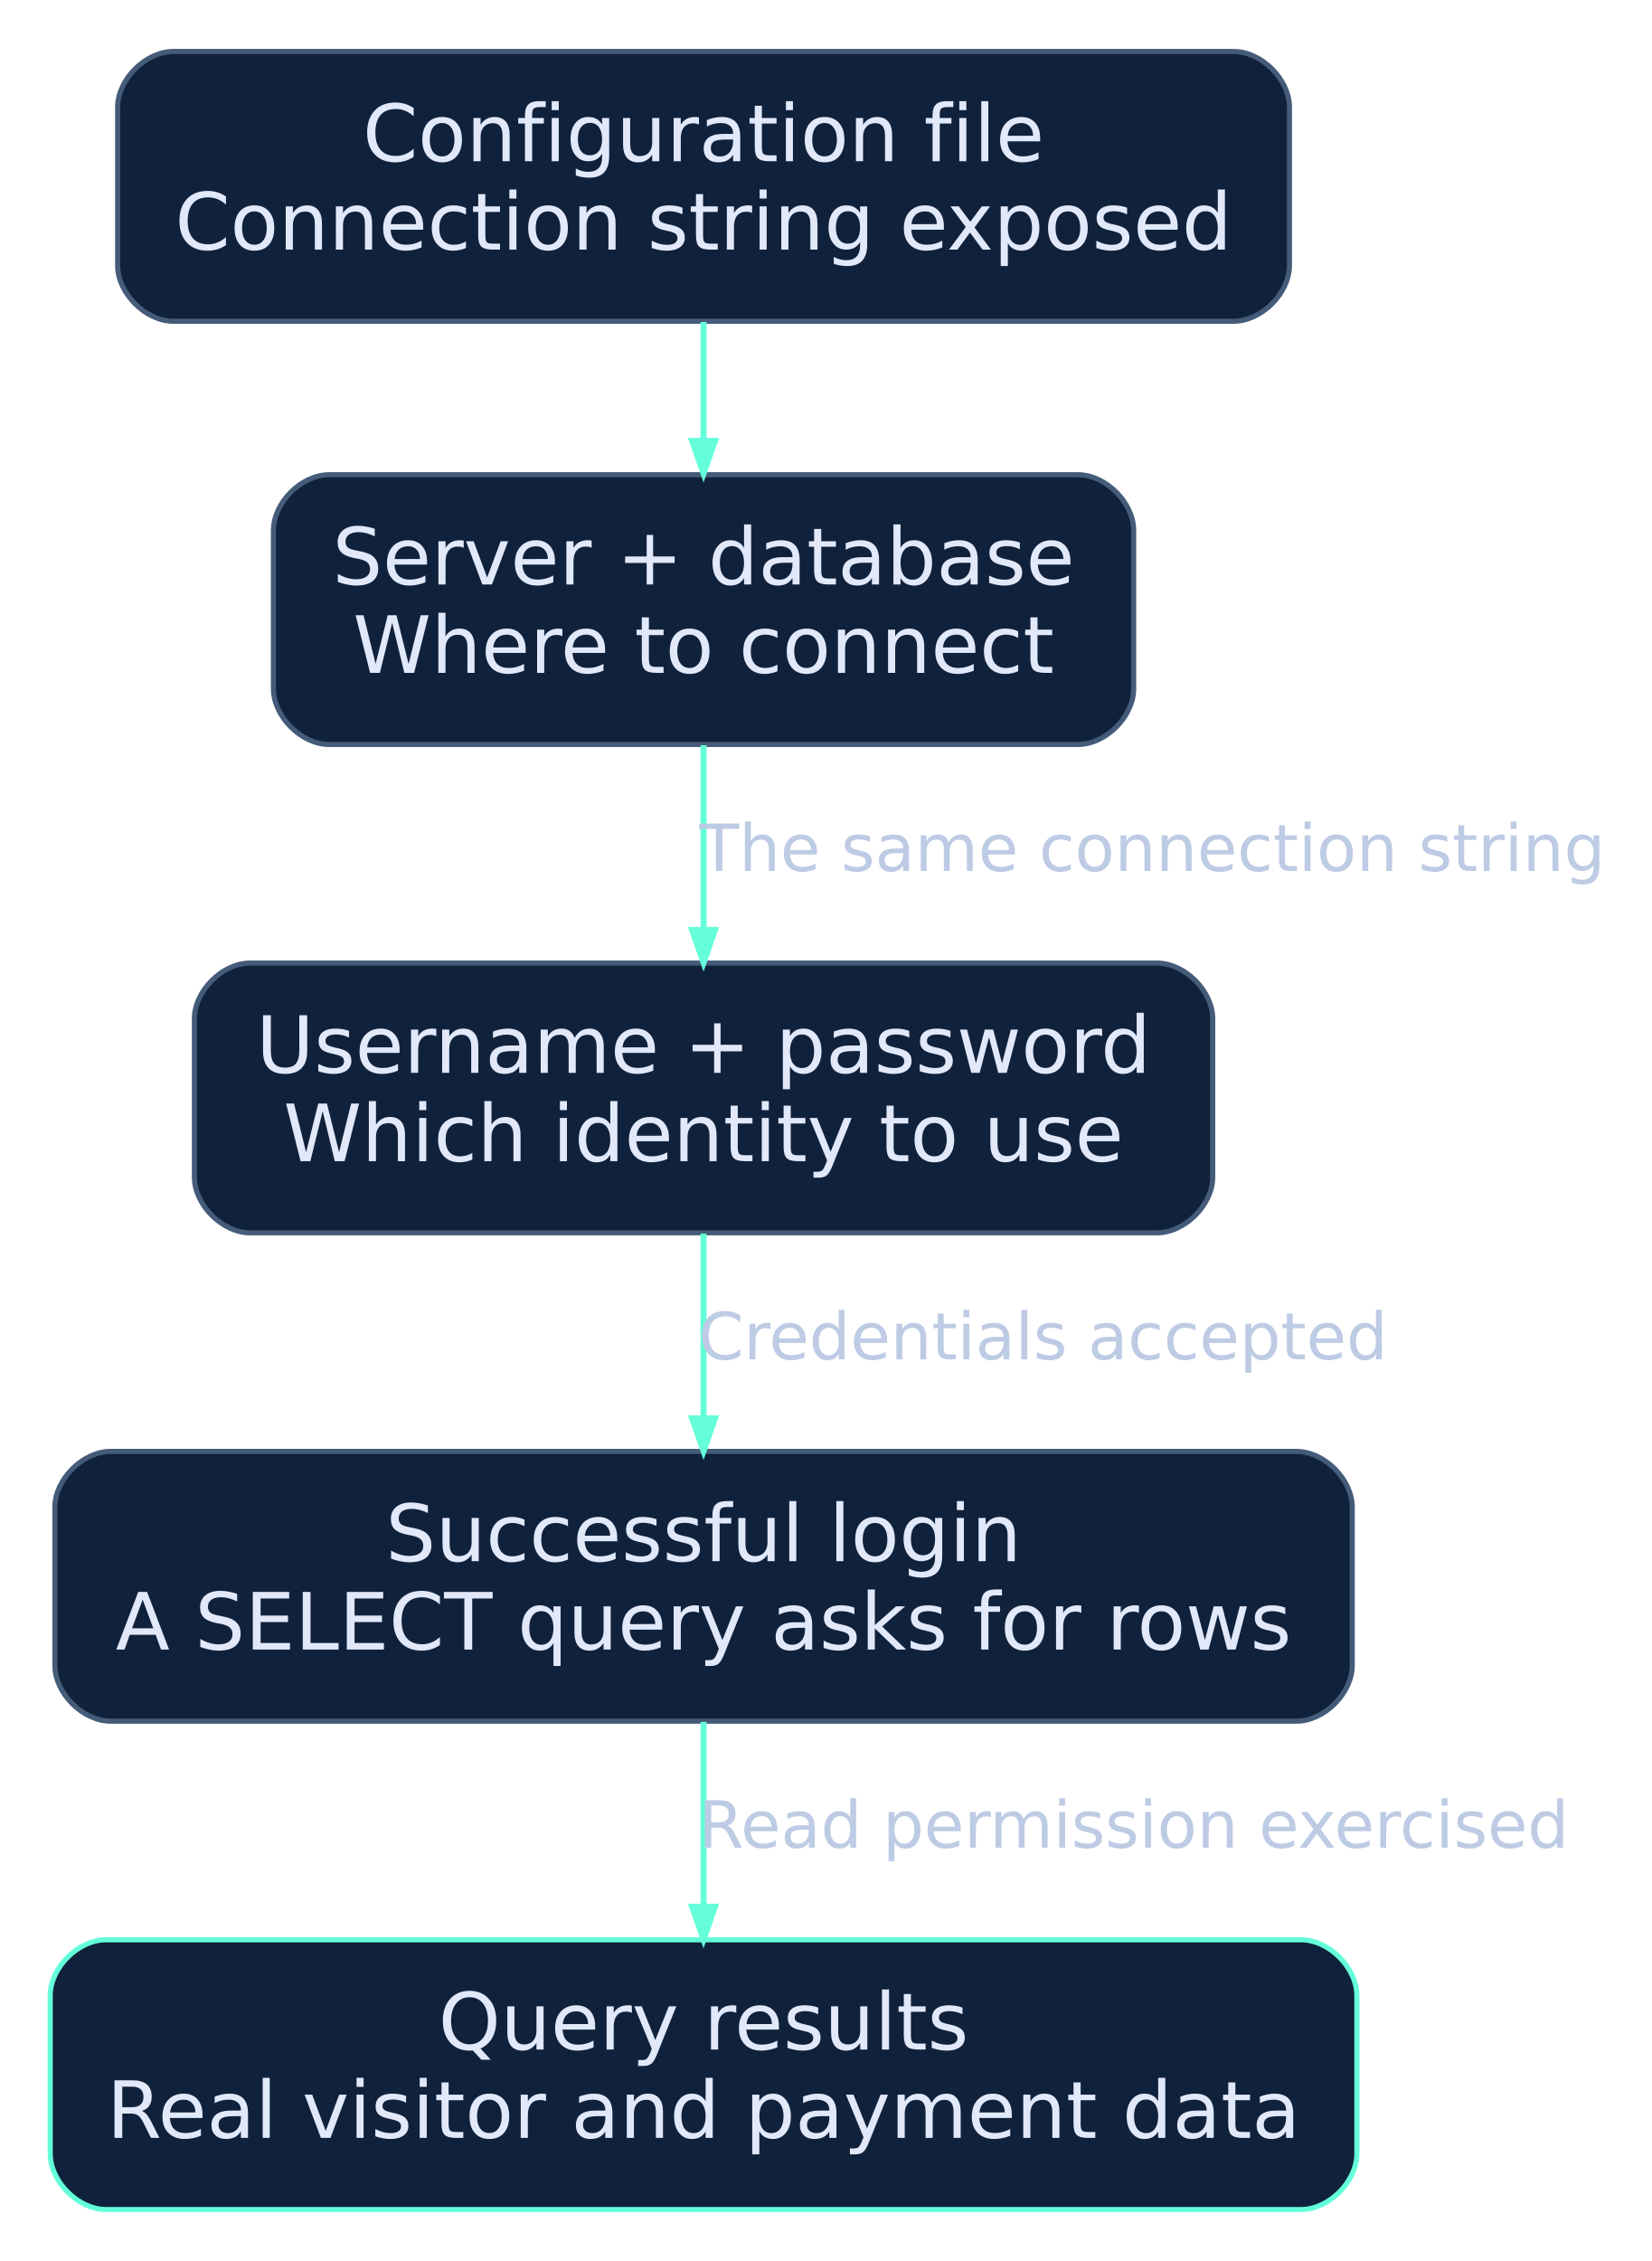
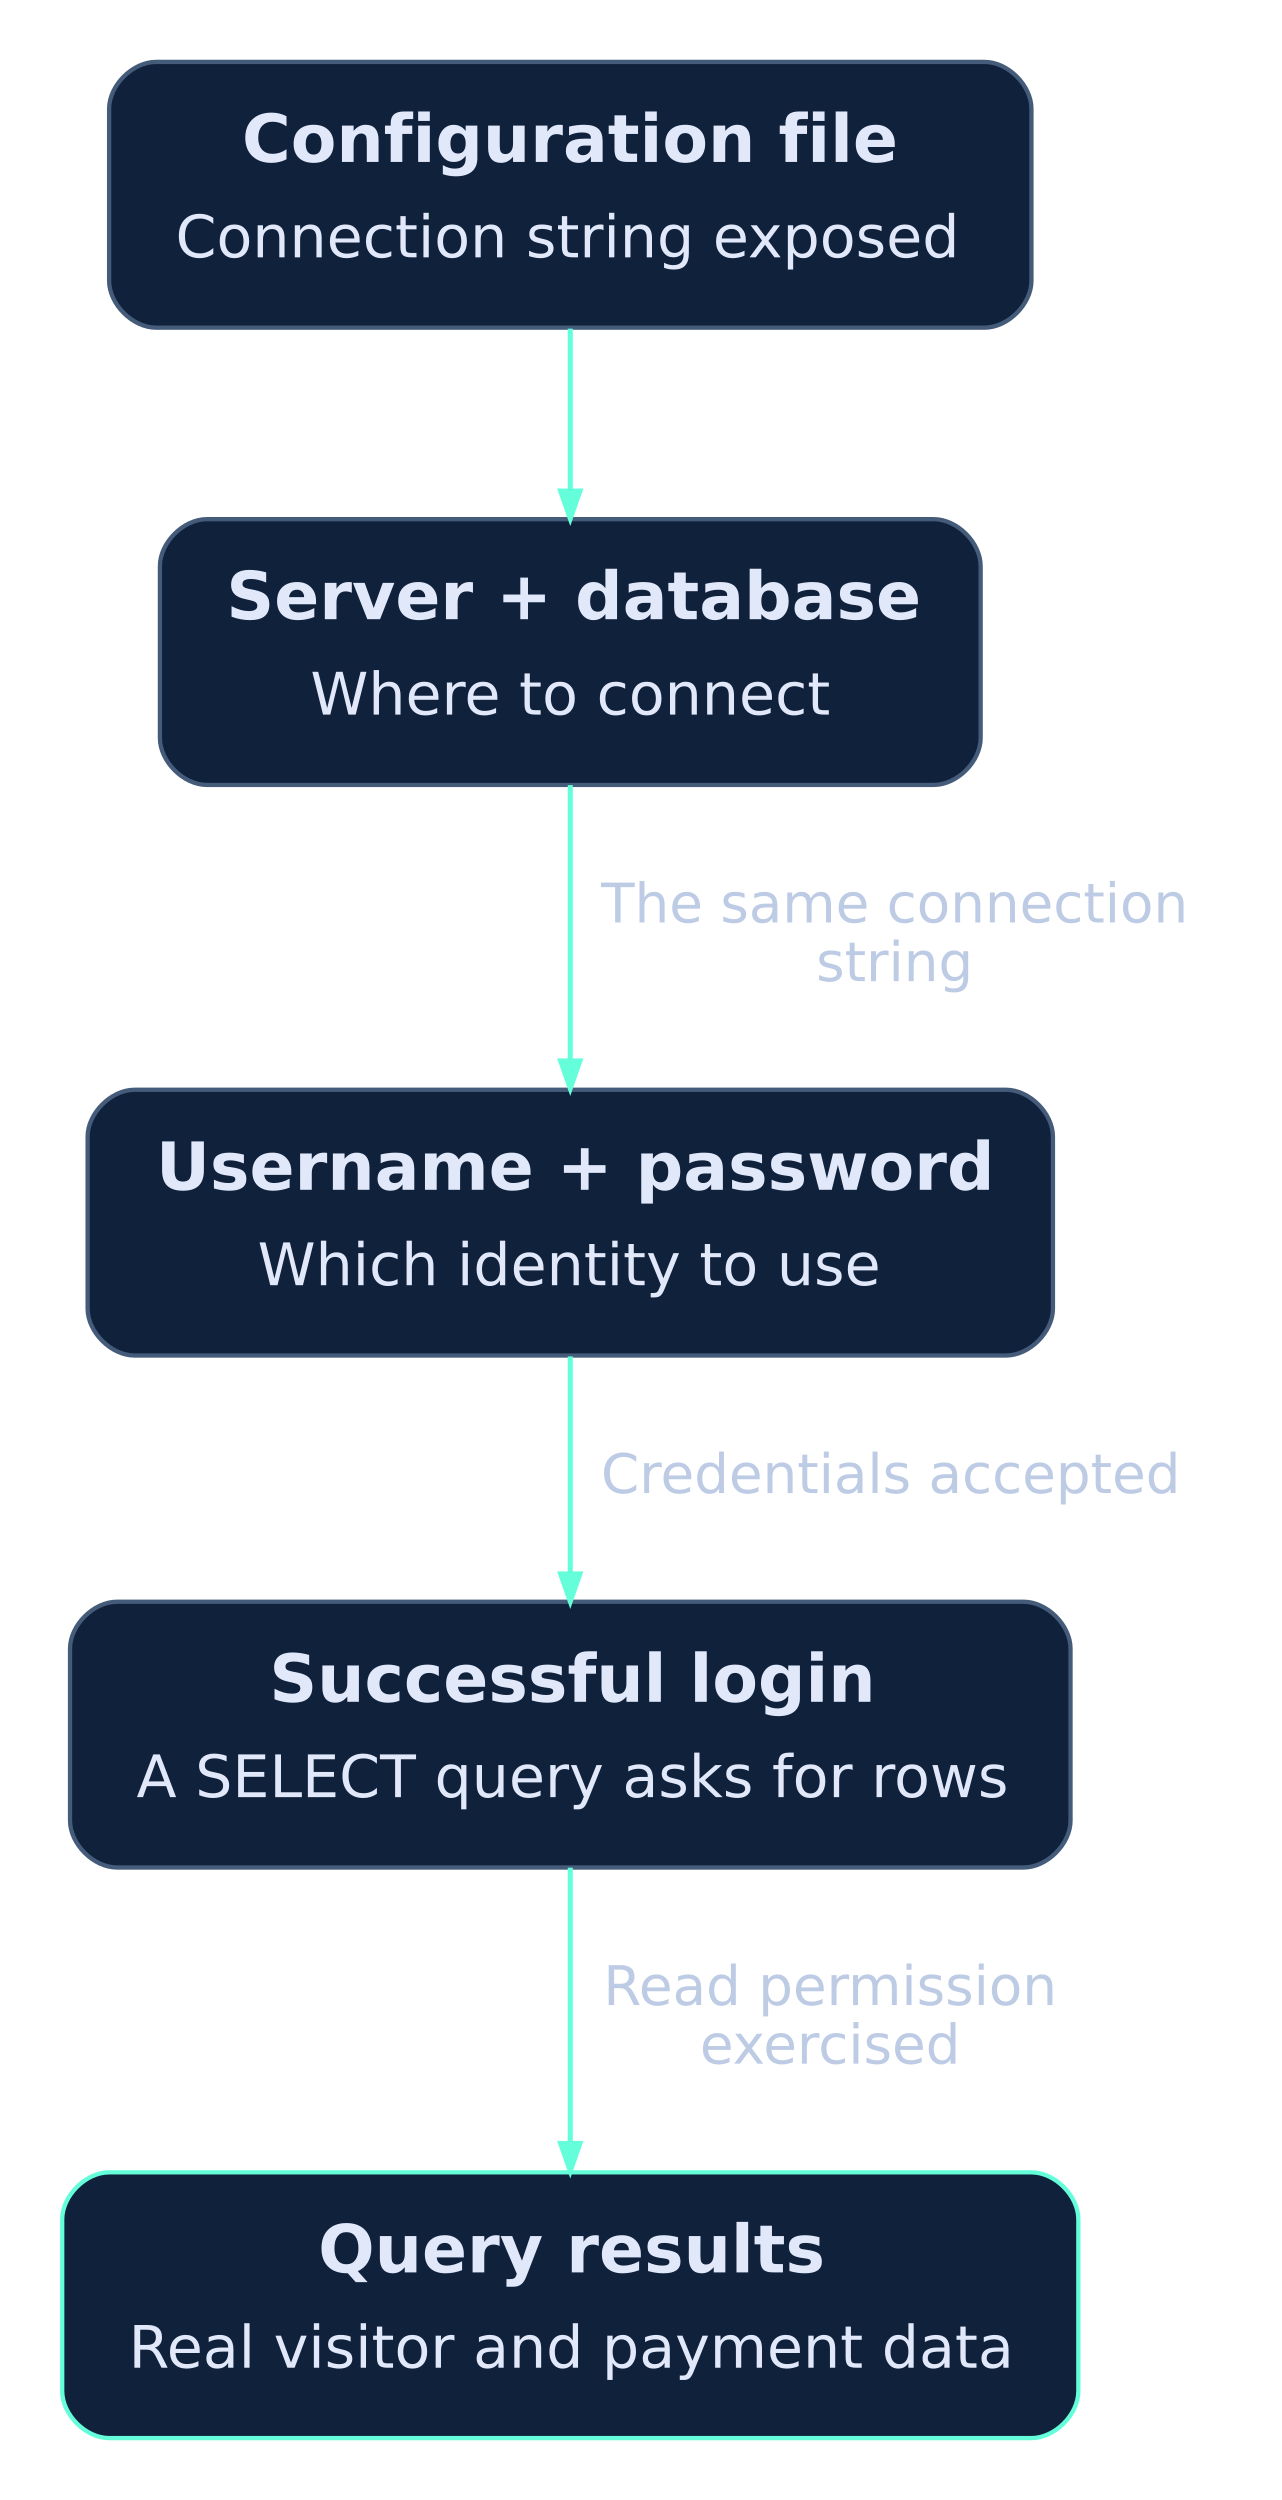
- <svg xmlns="http://www.w3.org/2000/svg" width="355pt" height="486pt" viewBox="0.00 0.00 355.10 485.60" role="img" aria-labelledby="diagram-title">
-   <g id="graph0" class="graph" transform="scale(1 1) rotate(0) translate(10.8 474.8)">
+ <svg xmlns="http://www.w3.org/2000/svg" width="328pt" height="640pt" viewBox="0.00 0.00 327.68 639.68" role="img" aria-labelledby="diagram-title">
+   <g id="graph0" class="graph" transform="scale(1 1) rotate(0) translate(15.84 623.84)">
    <g id="node1" class="node">
-       <path fill="#10213b" stroke="#445b79" stroke-width="1.1" d="M254.5,-464C254.5,-464 26.5,-464 26.5,-464 20.5,-464 14.5,-458 14.5,-452 14.5,-452 14.5,-418 14.5,-418 14.5,-412 20.5,-406 26.5,-406 26.5,-406 254.5,-406 254.5,-406 260.5,-406 266.5,-412 266.5,-418 266.5,-418 266.5,-452 266.5,-452 266.5,-458 260.5,-464 254.5,-464" />
-       <text text-anchor="middle" x="140.5" y="-440.4" font-family="DejaVu Sans" font-size="17.00" fill="#e1e8fa">Configuration file</text>
-       <text text-anchor="middle" x="140.5" y="-421.4" font-family="DejaVu Sans" font-size="17.00" fill="#e1e8fa">Connection string exposed</text>
+       <path fill="#10213b" stroke="#445b79" stroke-width="1.1" d="M236,-608C236,-608 24,-608 24,-608 18,-608 12,-602 12,-596 12,-596 12,-552 12,-552 12,-546 18,-540 24,-540 24,-540 236,-540 236,-540 242,-540 248,-546 248,-552 248,-552 248,-596 248,-596 248,-602 242,-608 236,-608" />
+       <text text-anchor="start" x="46" y="-582.4" font-family="DejaVu Sans" font-weight="bold" font-size="17.00" fill="#e1e8fa">Configuration file</text>
+       <text text-anchor="start" x="29" y="-558" font-family="DejaVu Sans" font-size="15.00" fill="#e1e8fa">Connection string exposed</text>
    </g>
    <g id="node2" class="node">
-       <path fill="#10213b" stroke="#445b79" stroke-width="1.1" d="M221,-373C221,-373 60,-373 60,-373 54,-373 48,-367 48,-361 48,-361 48,-327 48,-327 48,-321 54,-315 60,-315 60,-315 221,-315 221,-315 227,-315 233,-321 233,-327 233,-327 233,-361 233,-361 233,-367 227,-373 221,-373" />
-       <text text-anchor="middle" x="140.5" y="-349.4" font-family="DejaVu Sans" font-size="17.00" fill="#e1e8fa">Server + database</text>
-       <text text-anchor="middle" x="140.5" y="-330.4" font-family="DejaVu Sans" font-size="17.00" fill="#e1e8fa">Where to connect</text>
+       <path fill="#10213b" stroke="#445b79" stroke-width="1.1" d="M223,-491C223,-491 37,-491 37,-491 31,-491 25,-485 25,-479 25,-479 25,-435 25,-435 25,-429 31,-423 37,-423 37,-423 223,-423 223,-423 229,-423 235,-429 235,-435 235,-435 235,-479 235,-479 235,-485 229,-491 223,-491" />
+       <text text-anchor="start" x="42" y="-465.4" font-family="DejaVu Sans" font-weight="bold" font-size="17.00" fill="#e1e8fa">Server + database</text>
+       <text text-anchor="start" x="63.5" y="-441" font-family="DejaVu Sans" font-size="15.00" fill="#e1e8fa">Where to connect</text>
    </g>
    <g id="edge1" class="edge">
-       <path fill="none" stroke="#64ffda" stroke-width="1.3" d="M140.5,-405.84C140.5,-397.8 140.5,-388.94 140.5,-380.53" />
-       <polygon fill="#64ffda" stroke="#64ffda" stroke-width="1.3" points="142.95,-380.28 140.5,-373.28 138.05,-380.28 142.95,-380.28" />
+       <path fill="none" stroke="#64ffda" stroke-width="1.3" d="M130,-539.74C130,-526.86 130,-512.01 130,-498.52" />
+       <polygon fill="#64ffda" stroke="#64ffda" stroke-width="1.3" points="132.45,-498.19 130,-491.19 127.55,-498.19 132.45,-498.19" />
    </g>
    <g id="node3" class="node">
-       <path fill="#10213b" stroke="#445b79" stroke-width="1.1" d="M238,-268C238,-268 43,-268 43,-268 37,-268 31,-262 31,-256 31,-256 31,-222 31,-222 31,-216 37,-210 43,-210 43,-210 238,-210 238,-210 244,-210 250,-216 250,-222 250,-222 250,-256 250,-256 250,-262 244,-268 238,-268" />
-       <text text-anchor="middle" x="140.5" y="-244.4" font-family="DejaVu Sans" font-size="17.00" fill="#e1e8fa">Username + password</text>
-       <text text-anchor="middle" x="140.5" y="-225.4" font-family="DejaVu Sans" font-size="17.00" fill="#e1e8fa">Which identity to use</text>
+       <path fill="#10213b" stroke="#445b79" stroke-width="1.1" d="M241.5,-345C241.5,-345 18.5,-345 18.5,-345 12.5,-345 6.5,-339 6.5,-333 6.5,-333 6.5,-289 6.5,-289 6.5,-283 12.5,-277 18.5,-277 18.5,-277 241.5,-277 241.5,-277 247.5,-277 253.5,-283 253.5,-289 253.5,-289 253.5,-333 253.5,-333 253.5,-339 247.5,-345 241.5,-345" />
+       <text text-anchor="start" x="24" y="-319.4" font-family="DejaVu Sans" font-weight="bold" font-size="17.00" fill="#e1e8fa">Username + password</text>
+       <text text-anchor="start" x="50" y="-295" font-family="DejaVu Sans" font-size="15.00" fill="#e1e8fa">Which identity to use</text>
    </g>
    <g id="edge2" class="edge">
-       <path fill="none" stroke="#64ffda" stroke-width="1.3" d="M140.5,-314.85C140.5,-302.59 140.5,-288.09 140.5,-275.13" />
-       <polygon fill="#64ffda" stroke="#64ffda" stroke-width="1.3" points="142.95,-275.11 140.5,-268.11 138.05,-275.11 142.95,-275.11" />
-       <text text-anchor="middle" x="237" y="-287.8" font-family="DejaVu Sans" font-size="14.00" fill="#bdcbe4">The same connection string</text>
+       <path fill="none" stroke="#64ffda" stroke-width="1.3" d="M130,-422.96C130,-401.98 130,-374.69 130,-352.42" />
+       <polygon fill="#64ffda" stroke="#64ffda" stroke-width="1.3" points="132.45,-352.38 130,-345.38 127.55,-352.38 132.45,-352.38" />
+       <text text-anchor="middle" x="213" y="-387.8" font-family="DejaVu Sans" font-size="14.00" fill="#bdcbe4">  The same connection  </text>
+       <text text-anchor="middle" x="213" y="-372.8" font-family="DejaVu Sans" font-size="14.00" fill="#bdcbe4">  string  </text>
    </g>
    <g id="node4" class="node">
-       <path fill="#10213b" stroke="#445b79" stroke-width="1.1" d="M268,-163C268,-163 13,-163 13,-163 7,-163 1,-157 1,-151 1,-151 1,-117 1,-117 1,-111 7,-105 13,-105 13,-105 268,-105 268,-105 274,-105 280,-111 280,-117 280,-117 280,-151 280,-151 280,-157 274,-163 268,-163" />
-       <text text-anchor="middle" x="140.5" y="-139.4" font-family="DejaVu Sans" font-size="17.00" fill="#e1e8fa">Successful login</text>
-       <text text-anchor="middle" x="140.5" y="-120.4" font-family="DejaVu Sans" font-size="17.00" fill="#e1e8fa">A SELECT query asks for rows</text>
+       <path fill="#10213b" stroke="#445b79" stroke-width="1.1" d="M246,-214C246,-214 14,-214 14,-214 8,-214 2,-208 2,-202 2,-202 2,-158 2,-158 2,-152 8,-146 14,-146 14,-146 246,-146 246,-146 252,-146 258,-152 258,-158 258,-158 258,-202 258,-202 258,-208 252,-214 246,-214" />
+       <text text-anchor="start" x="53" y="-188.4" font-family="DejaVu Sans" font-weight="bold" font-size="17.00" fill="#e1e8fa">Successful login</text>
+       <text text-anchor="start" x="19" y="-164" font-family="DejaVu Sans" font-size="15.00" fill="#e1e8fa">A SELECT query asks for rows</text>
    </g>
    <g id="edge3" class="edge">
-       <path fill="none" stroke="#64ffda" stroke-width="1.3" d="M140.5,-209.85C140.5,-197.59 140.5,-183.09 140.5,-170.13" />
-       <polygon fill="#64ffda" stroke="#64ffda" stroke-width="1.3" points="142.95,-170.11 140.5,-163.11 138.05,-170.11 142.95,-170.11" />
-       <text text-anchor="middle" x="213.5" y="-182.8" font-family="DejaVu Sans" font-size="14.00" fill="#bdcbe4">Credentials accepted</text>
+       <path fill="none" stroke="#64ffda" stroke-width="1.3" d="M130,-276.78C130,-259.93 130,-239.31 130,-221.54" />
+       <polygon fill="#64ffda" stroke="#64ffda" stroke-width="1.3" points="132.45,-221.11 130,-214.11 127.55,-221.11 132.45,-221.11" />
+       <text text-anchor="middle" x="212" y="-241.8" font-family="DejaVu Sans" font-size="14.00" fill="#bdcbe4">  Credentials accepted  </text>
    </g>
    <g id="node5" class="node">
-       <path fill="#10213b" stroke="#64ffda" stroke-width="1.1" d="M269,-58C269,-58 12,-58 12,-58 6,-58 0,-52 0,-46 0,-46 0,-12 0,-12 0,-6 6,0 12,0 12,0 269,0 269,0 275,0 281,-6 281,-12 281,-12 281,-46 281,-46 281,-52 275,-58 269,-58" />
-       <text text-anchor="middle" x="140.5" y="-34.4" font-family="DejaVu Sans" font-size="17.00" fill="#e1e8fa">Query results</text>
-       <text text-anchor="middle" x="140.5" y="-15.4" font-family="DejaVu Sans" font-size="17.00" fill="#e1e8fa">Real visitor and payment data</text>
+       <path fill="#10213b" stroke="#64ffda" stroke-width="1.1" d="M248,-68C248,-68 12,-68 12,-68 6,-68 0,-62 0,-56 0,-56 0,-12 0,-12 0,-6 6,0 12,0 12,0 248,0 248,0 254,0 260,-6 260,-12 260,-12 260,-56 260,-56 260,-62 254,-68 248,-68" />
+       <text text-anchor="start" x="65.5" y="-42.4" font-family="DejaVu Sans" font-weight="bold" font-size="17.00" fill="#e1e8fa">Query results</text>
+       <text text-anchor="start" x="17" y="-18" font-family="DejaVu Sans" font-size="15.00" fill="#e1e8fa">Real visitor and payment data</text>
    </g>
    <g id="edge4" class="edge">
-       <path fill="none" stroke="#64ffda" stroke-width="1.3" d="M140.5,-104.85C140.5,-92.59 140.5,-78.09 140.5,-65.13" />
-       <polygon fill="#64ffda" stroke="#64ffda" stroke-width="1.3" points="142.95,-65.11 140.5,-58.11 138.05,-65.11 142.95,-65.11" />
-       <text text-anchor="middle" x="233" y="-77.8" font-family="DejaVu Sans" font-size="14.00" fill="#bdcbe4">Read permission exercised</text>
+       <path fill="none" stroke="#64ffda" stroke-width="1.3" d="M130,-145.96C130,-124.98 130,-97.69 130,-75.42" />
+       <polygon fill="#64ffda" stroke="#64ffda" stroke-width="1.3" points="132.45,-75.38 130,-68.38 127.55,-75.38 132.45,-75.38" />
+       <text text-anchor="middle" x="196.5" y="-110.8" font-family="DejaVu Sans" font-size="14.00" fill="#bdcbe4">  Read permission  </text>
+       <text text-anchor="middle" x="196.5" y="-95.8" font-family="DejaVu Sans" font-size="14.00" fill="#bdcbe4">  exercised  </text>
    </g>
  </g>
</svg>
